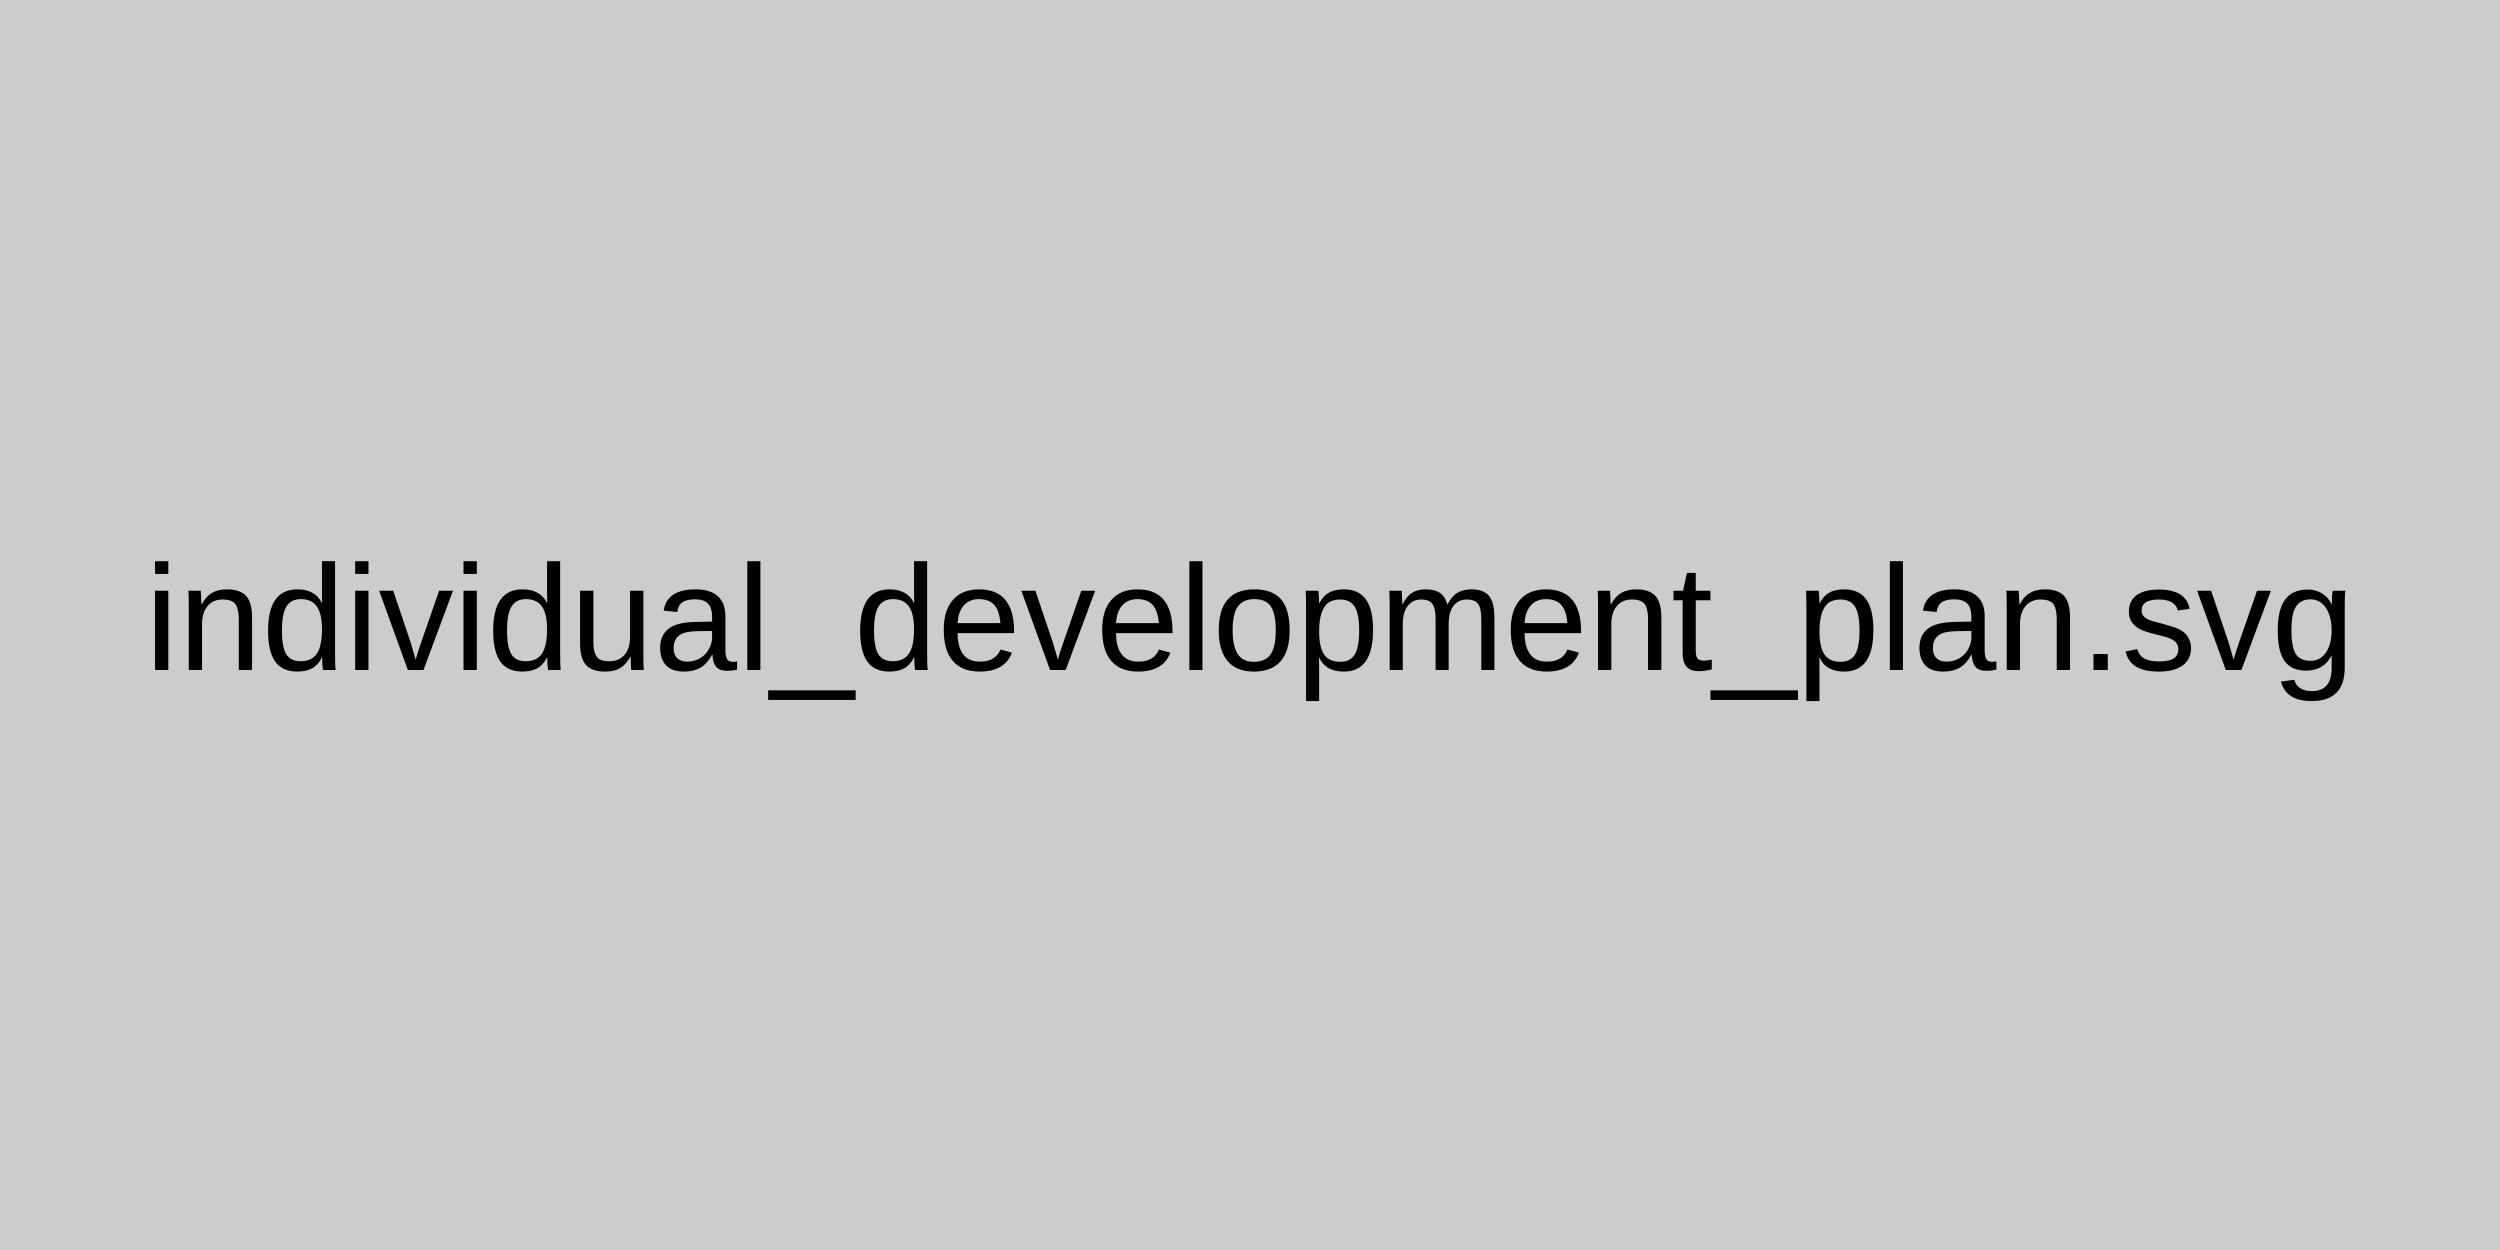
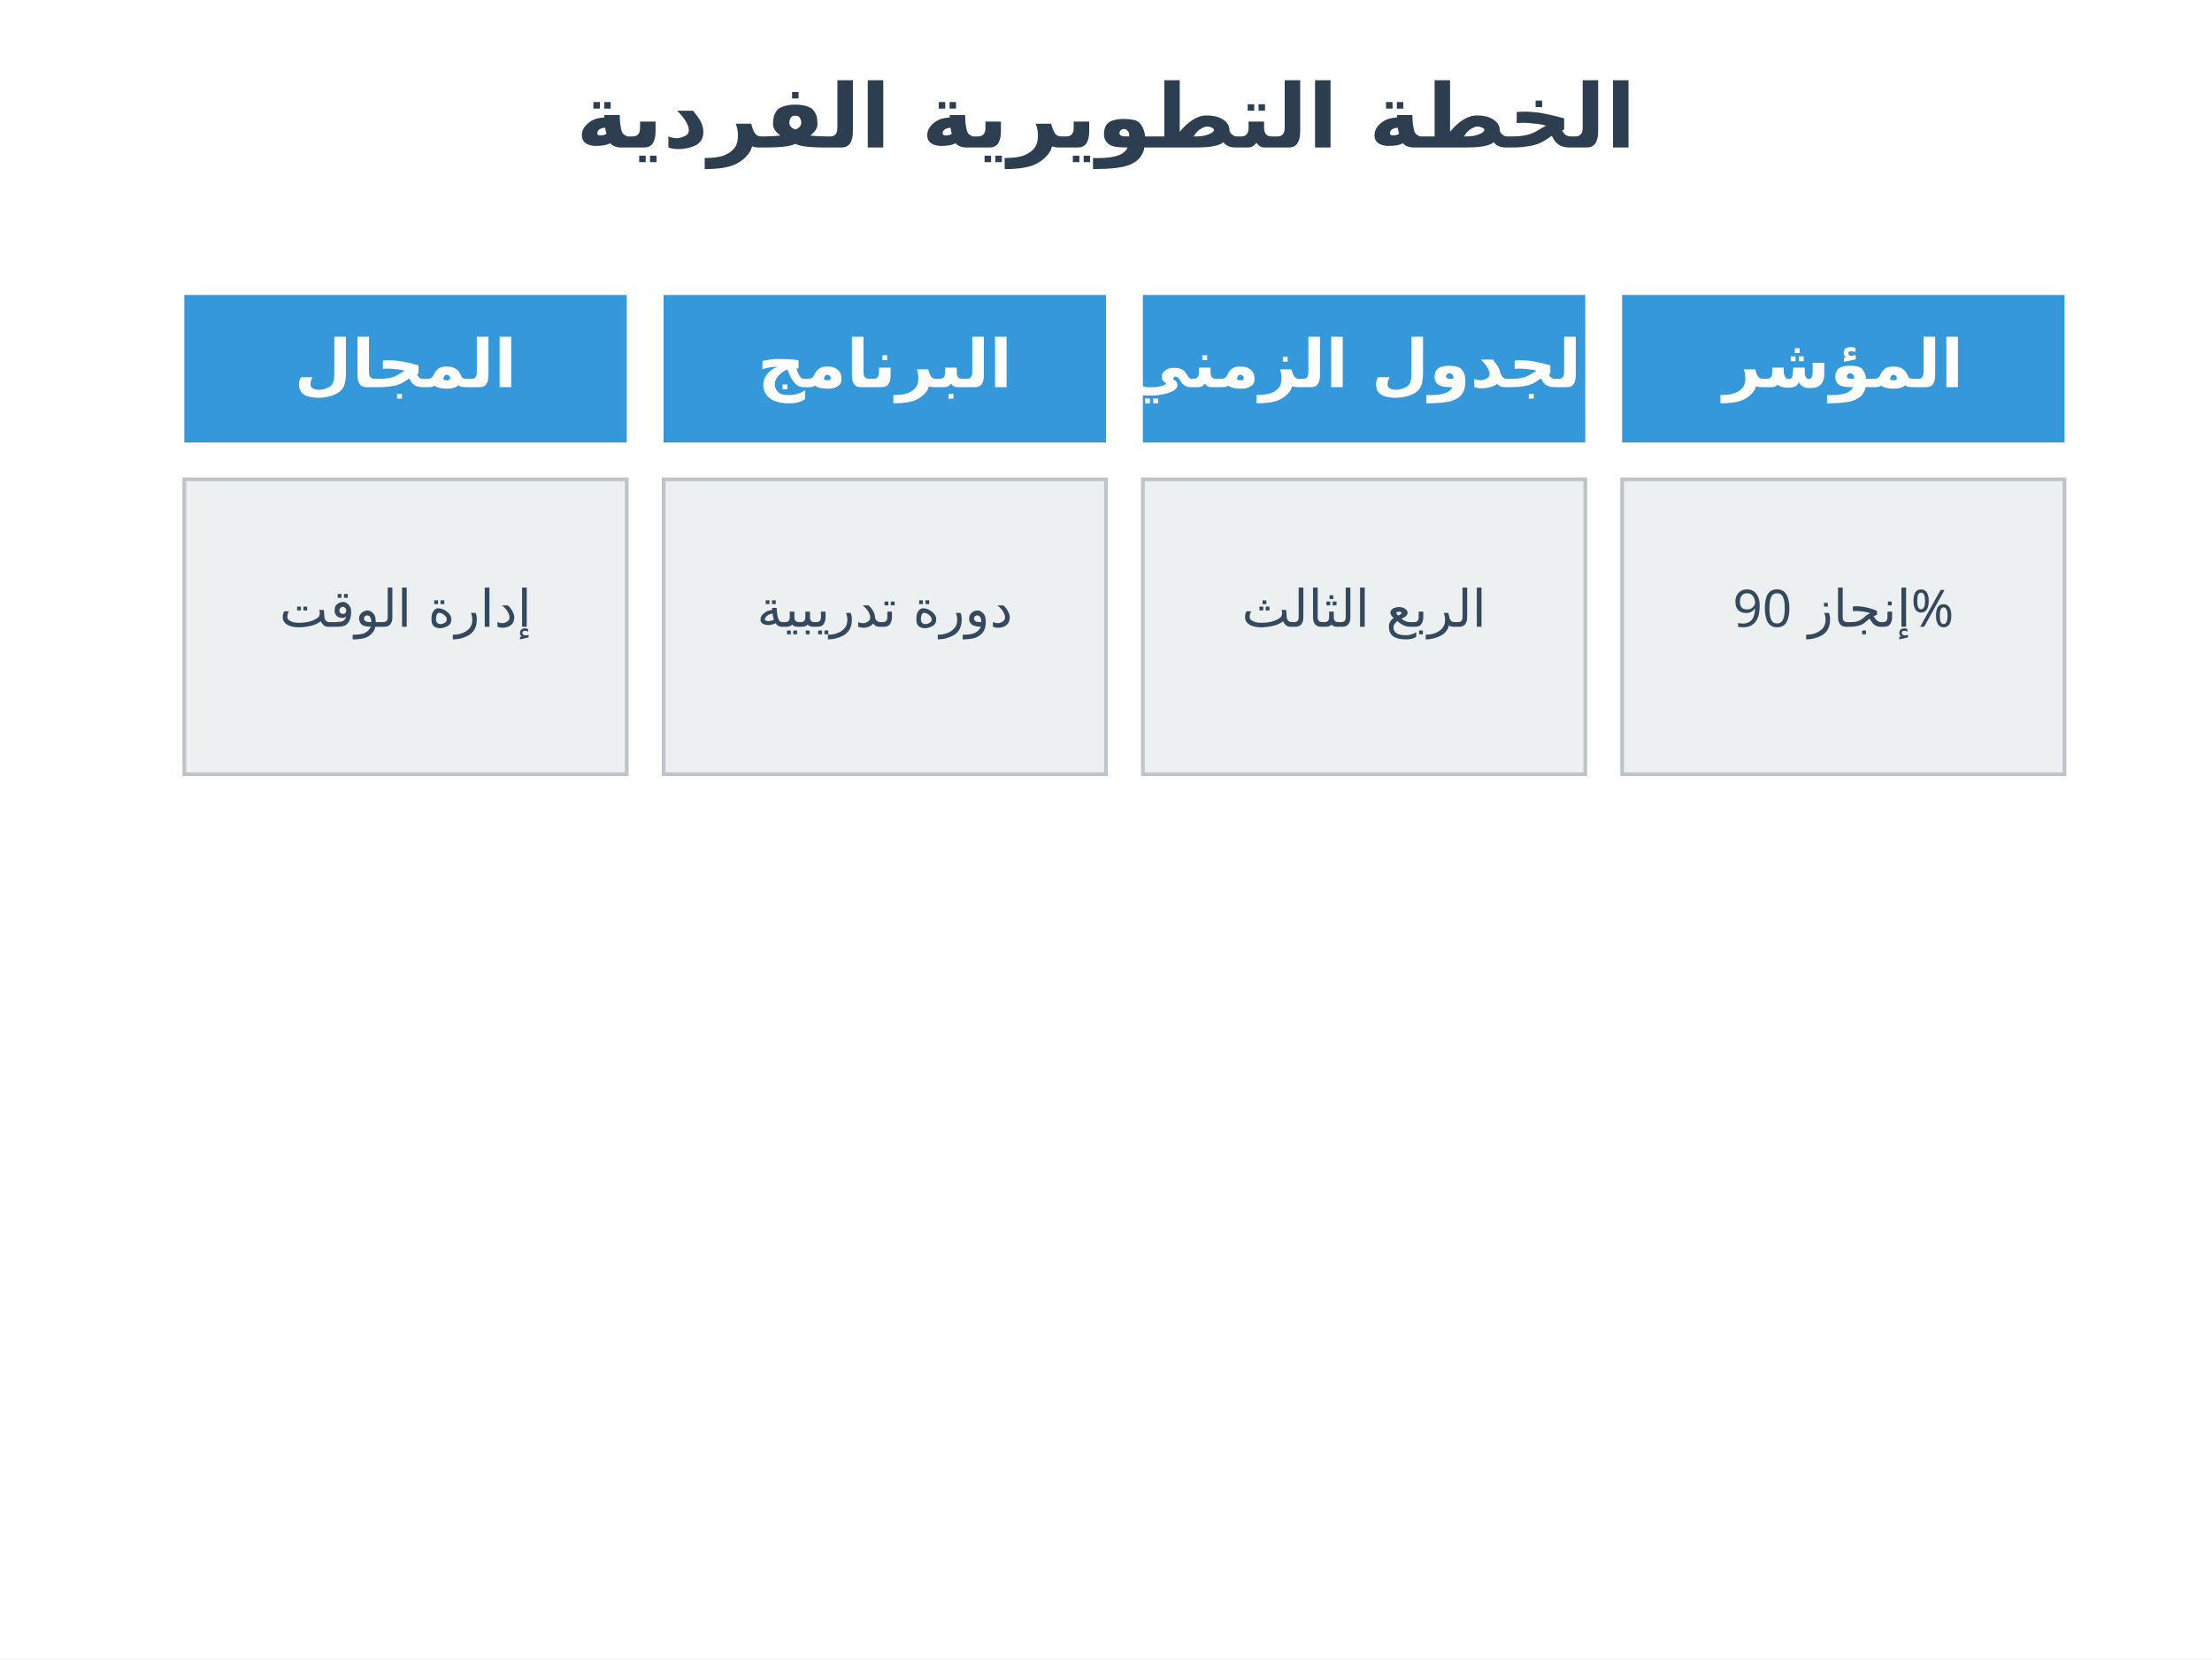
- <svg xmlns="http://www.w3.org/2000/svg" width="200" height="100">
-   <rect width="100%" height="100%" fill="#cccccc" />
-   <text x="50%" y="50%" font-family="Arial" font-size="12" fill="black" text-anchor="middle" dy=".3em">individual_development_plan.svg</text>
+ <svg xmlns="http://www.w3.org/2000/svg" width="600" height="450" viewBox="0 0 600 450" font-family="sans-serif">
+   <defs>
+     <style>
+             .title { font-size: 24px; font-weight: bold; text-anchor: middle; fill: #2c3e50; }
+             .header { fill: #3498db; }
+             .header-text { font-size: 18px; fill: white; font-weight: bold; }
+             .cell { fill: #ecf0f1; stroke: #bdc3c7; }
+             .cell-text { font-size: 14px; fill: #34495e; }
+         </style>
+   </defs>
+   <rect width="600" height="450" fill="#ffffff" />
+   <text x="300" y="40" class="title">الخطة التطويرية الفردية</text>
+   <g transform="translate(50, 80)">
+     <rect class="header" x="0" y="0" width="120" height="40" />
+     <text class="header-text" x="60" y="25" text-anchor="middle">المجال</text>
+     <rect class="header" x="130" y="0" width="120" height="40" />
+     <text class="header-text" x="190" y="25" text-anchor="middle">البرنامج</text>
+     <rect class="header" x="260" y="0" width="120" height="40" />
+     <text class="header-text" x="320" y="25" text-anchor="middle">الجدول الزمني</text>
+     <rect class="header" x="390" y="0" width="120" height="40" />
+     <text class="header-text" x="450" y="25" text-anchor="middle">المؤشر</text>
+     <rect class="cell" x="0" y="50" width="120" height="80" />
+     <text class="cell-text" x="60" y="90" text-anchor="middle">إدارة الوقت</text>
+     <rect class="cell" x="130" y="50" width="120" height="80" />
+     <text class="cell-text" x="190" y="90" text-anchor="middle">دورة تدريبية</text>
+     <rect class="cell" x="260" y="50" width="120" height="80" />
+     <text class="cell-text" x="320" y="90" text-anchor="middle">الربع الثالث</text>
+     <rect class="cell" x="390" y="50" width="120" height="80" />
+     <text class="cell-text" x="450" y="90" text-anchor="middle">إنجاز 90%</text>
+   </g>
</svg>
